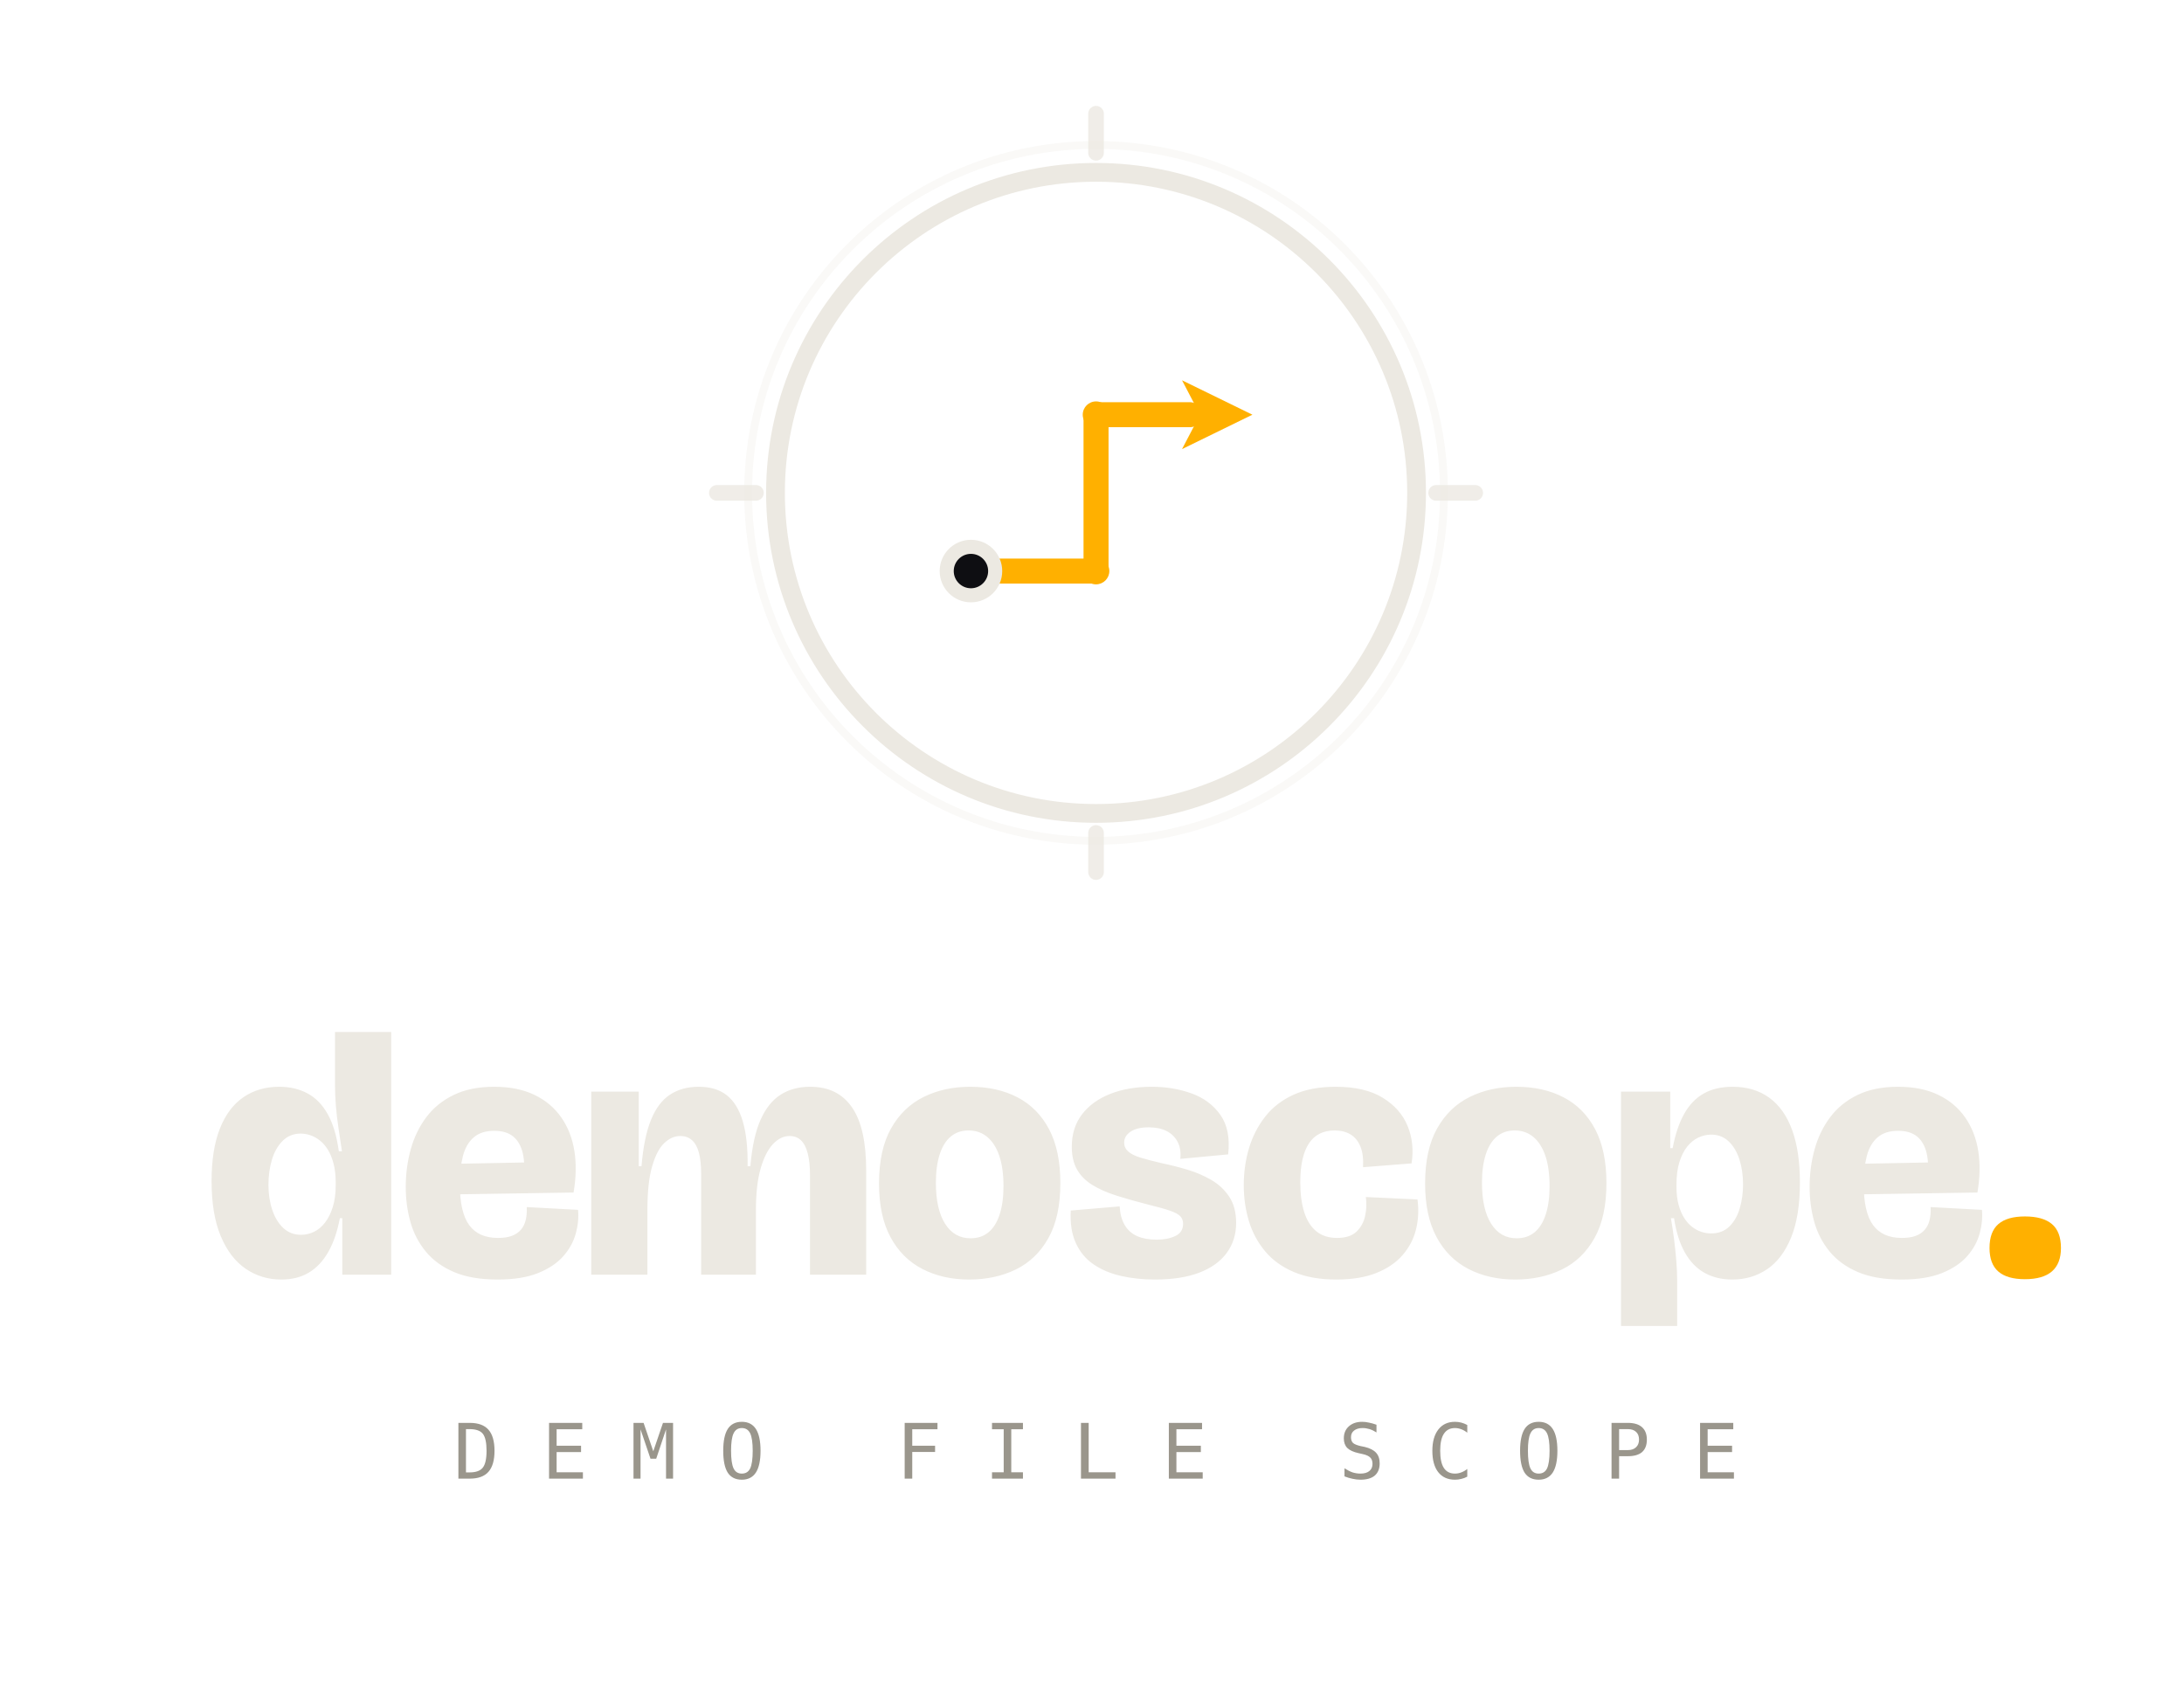
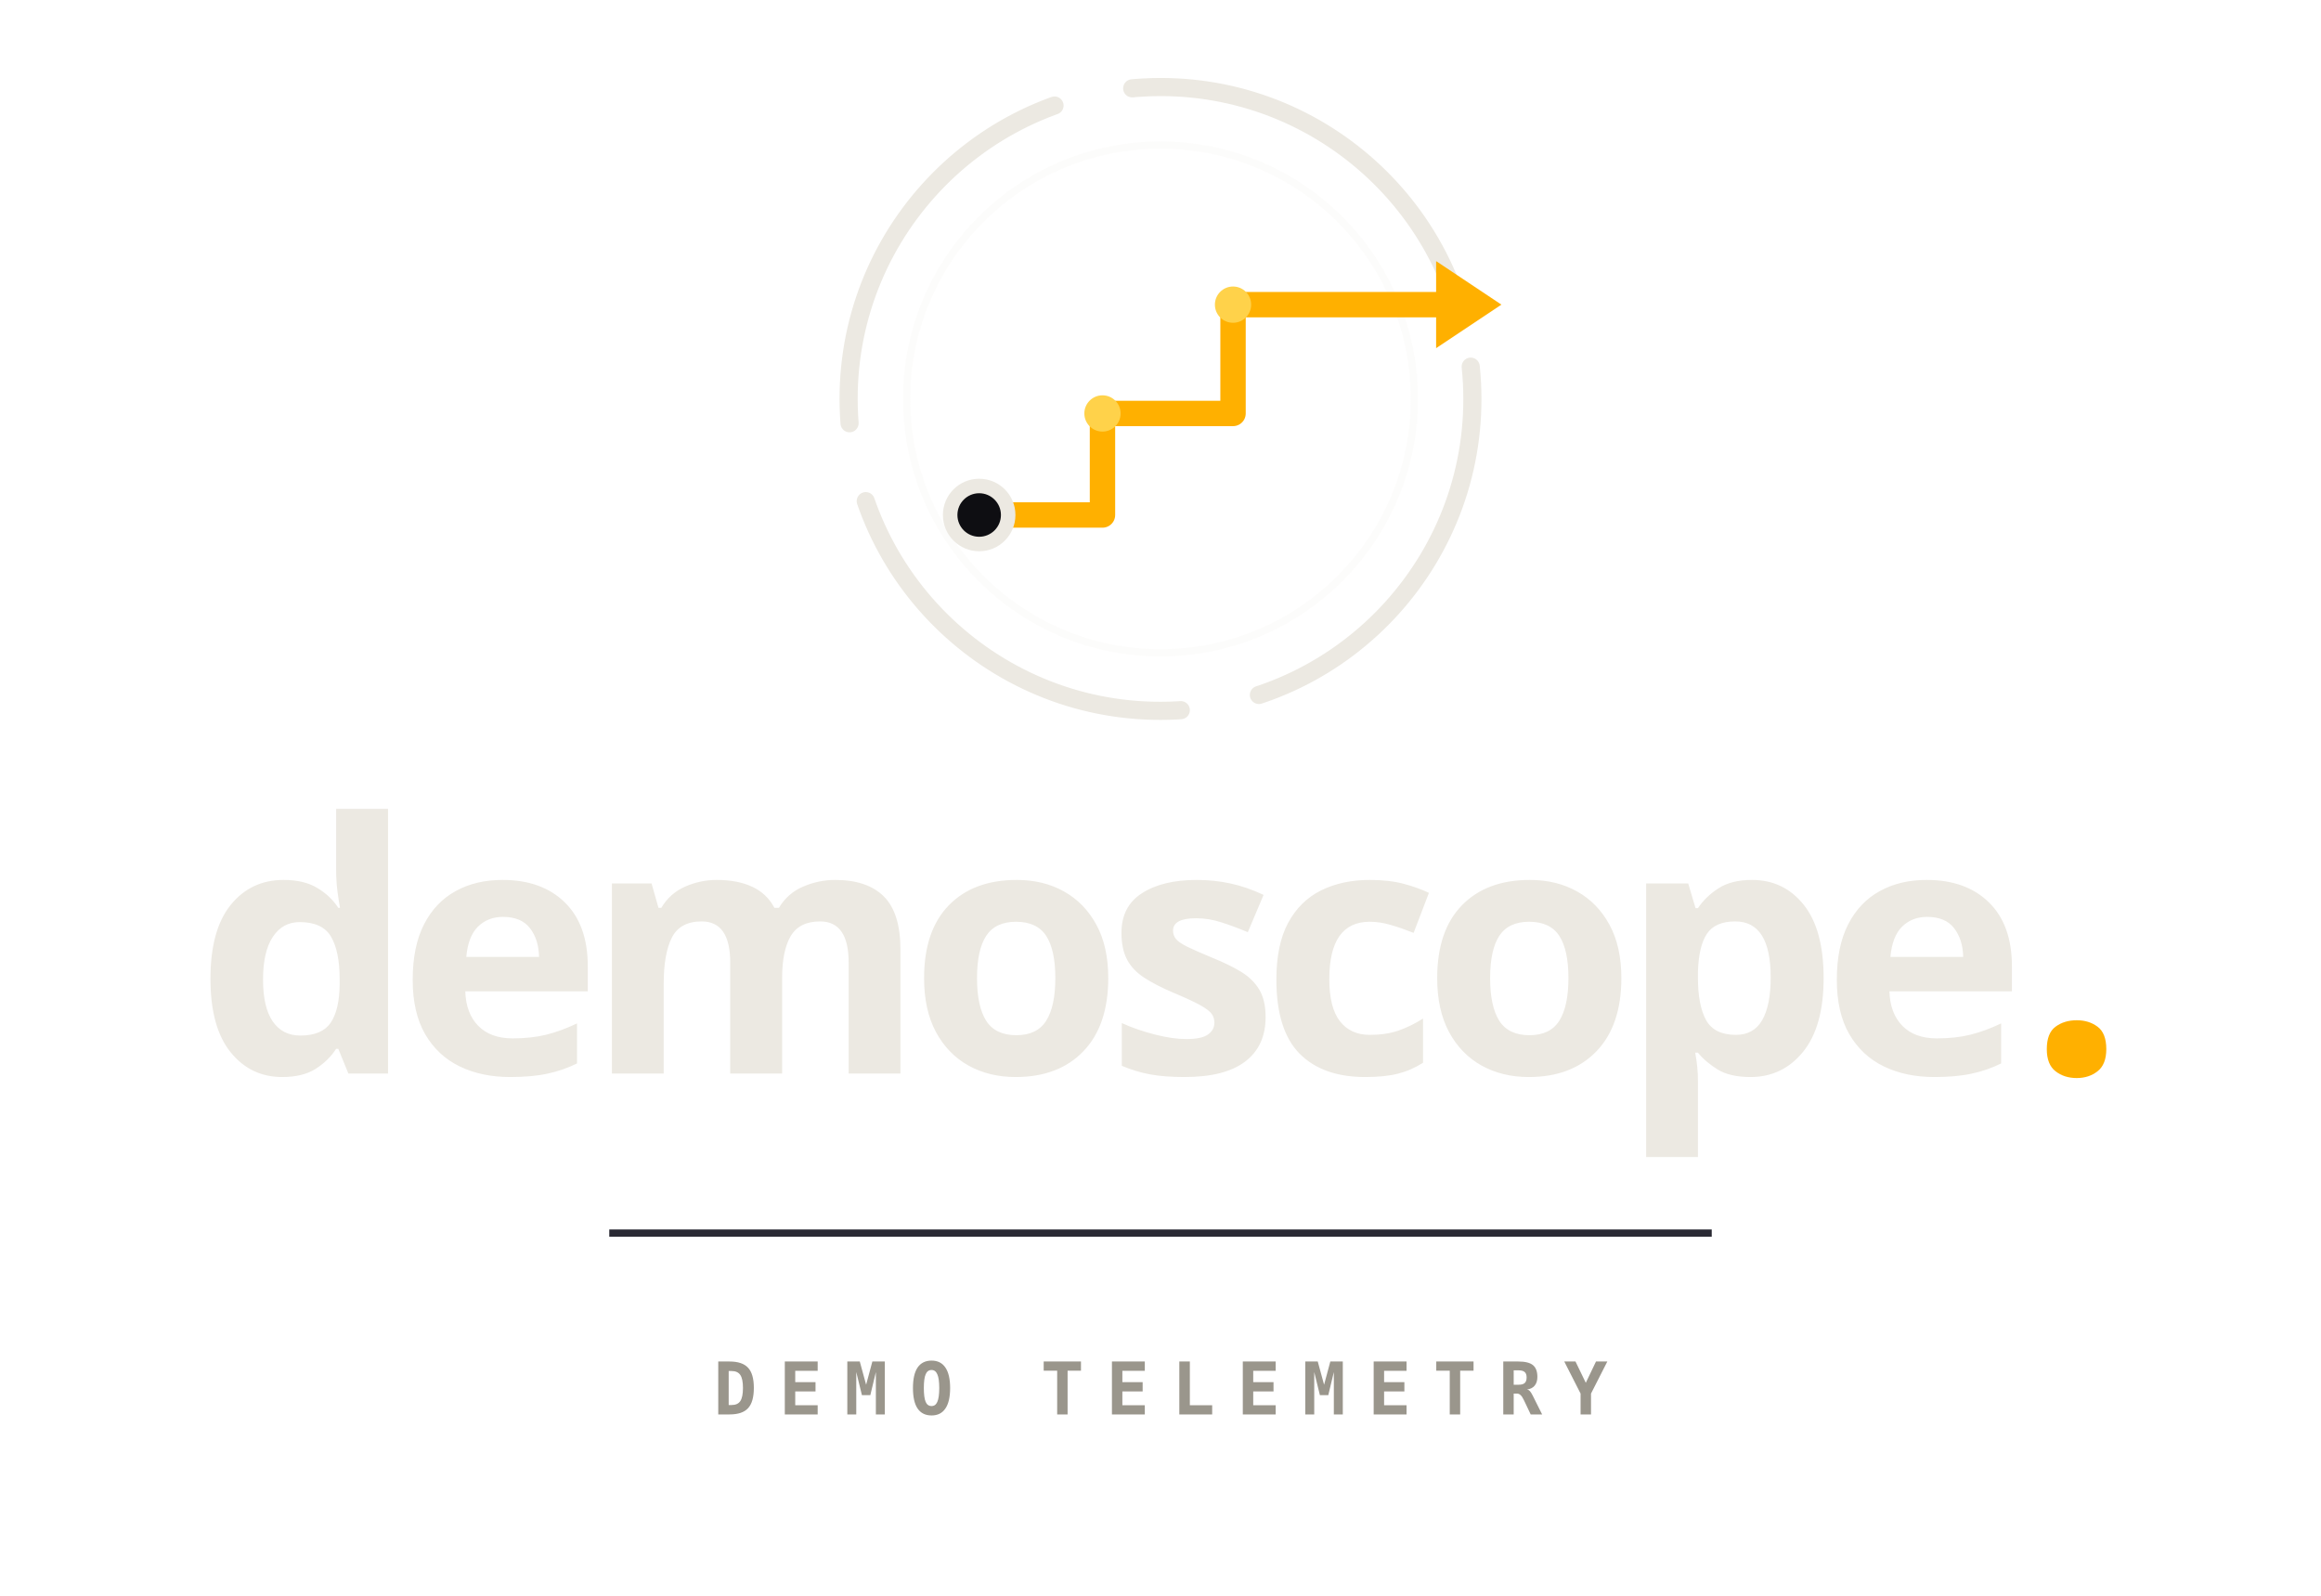
- <svg xmlns="http://www.w3.org/2000/svg" viewBox="0 0 257 200" width="257" height="200" role="img" aria-labelledby="t d">
-   <defs>
-     <clipPath id="apS">
-       <circle cx="50" cy="50" r="39.5" />
-     </clipPath>
-   </defs>
-   <g transform="translate(128.975,58) scale(0.92) translate(-50,-50)">
-     <circle cx="50" cy="50" r="41" fill="none" stroke="#ece9e2" stroke-width="2.4" />
-     <circle cx="50" cy="50" r="44.5" fill="none" stroke="#ece9e2" stroke-width="1" opacity="0.28" />
-     <g stroke="#ece9e2" stroke-width="2" stroke-linecap="round" opacity="0.8">
-       <line x1="50" y1="1.5" x2="50" y2="6.5" />
-       <line x1="50" y1="93.5" x2="50" y2="98.5" />
-       <line x1="1.5" y1="50" x2="6.5" y2="50" />
-       <line x1="93.5" y1="50" x2="98.5" y2="50" />
-     </g>
-     <g clip-path="url(#apS)">
-       <polyline points="34,60 50,60 50,40 62,40" fill="none" stroke="#ffb000" stroke-width="3.2" stroke-linejoin="round" stroke-linecap="round" />
-       <circle cx="50" cy="60" r="1.7" fill="#ffb000" />
-       <circle cx="50" cy="40" r="1.7" fill="#ffb000" />
-       <circle cx="34" cy="60" r="3.1" fill="#0e0e12" stroke="#ece9e2" stroke-width="1.8" />
-       <path d="M70,40 L61,35.6 L63.3,40 L61,44.4 Z" fill="#ffb000" />
-     </g>
+ <svg xmlns="http://www.w3.org/2000/svg" viewBox="0 0 320 220" role="img" aria-labelledby="title desc">
+   <g transform="translate(110 5)">
+     <circle cx="50" cy="50" r="43" fill="none" stroke="#ece9e2" stroke-width="2.5" stroke-linecap="round" stroke-dasharray="56 11" transform="rotate(-3 50 50)" />
+     <circle cx="50" cy="50" r="35" fill="none" stroke="#ece9e2" opacity=".14" />
+     <path d="M25 66H42V52H60V37H91" fill="none" stroke="#ffb000" stroke-width="3.5" stroke-linecap="round" stroke-linejoin="round" />
+     <circle cx="25" cy="66" r="4" fill="#0e0e12" stroke="#ece9e2" stroke-width="2" />
+     <circle cx="42" cy="52" r="2.5" fill="#ffd24a" />
+     <circle cx="60" cy="37" r="2.5" fill="#ffd24a" />
+     <path d="m88 31 9 6-9 6z" fill="#ffb000" />
  </g>
-   <g transform="translate(24.0,150) scale(0.34)">
-     <path d="M26.76 1.68Q19.92 1.68 14.46 -2.04Q9.0 -5.76 5.82 -13.32Q2.64 -20.88 2.64 -32.4Q2.64 -43.32 5.52 -50.58Q8.4 -57.84 13.68 -61.44Q18.96 -65.04 26.04 -65.04Q31.56 -65.04 35.82 -62.76Q40.08 -60.48 42.84 -55.56Q45.6 -50.64 46.68 -42.72H47.76Q47.16 -46.8 46.56 -50.76Q45.96 -54.72 45.66 -58.44Q45.36 -62.16 45.36 -65.4V-84.0H64.8V-22.32V0.0H47.88V-19.56H47.04Q45.72 -12.6 43.02 -7.86Q40.32 -3.12 36.3 -0.72Q32.28 1.68 26.76 1.68ZM33.6 -13.8Q35.88 -13.8 38.04 -14.82Q40.2 -15.84 41.88 -18.0Q43.56 -20.16 44.58 -23.4Q45.6 -26.64 45.6 -31.08V-31.92Q45.6 -35.52 44.88 -38.34Q44.16 -41.16 42.96 -43.14Q41.76 -45.12 40.2 -46.38Q38.64 -47.64 36.9 -48.24Q35.16 -48.84 33.48 -48.84Q29.76 -48.84 27.24 -46.32Q24.72 -43.8 23.52 -39.78Q22.32 -35.76 22.32 -31.08Q22.32 -26.4 23.64 -22.44Q24.96 -18.48 27.48 -16.14Q30.0 -13.8 33.6 -13.8Z M101.64 1.68Q92.64 1.68 86.58 -0.9Q80.52 -3.48 76.8 -7.98Q73.08 -12.48 71.46 -18.24Q69.84 -24.0 69.84 -30.36Q69.84 -37.2 71.58 -43.44Q73.32 -49.68 76.98 -54.54Q80.64 -59.4 86.46 -62.22Q92.28 -65.04 100.44 -65.04Q108.6 -65.04 114.42 -62.22Q120.24 -59.4 123.72 -54.36Q127.2 -49.32 128.22 -42.72Q129.24 -36.12 127.92 -28.44L81.96 -27.72V-38.28L113.04 -38.88L110.52 -32.76Q111.24 -38.28 110.34 -42.06Q109.44 -45.84 107.04 -47.82Q104.64 -49.8 100.44 -49.8Q96.0 -49.8 93.36 -47.52Q90.72 -45.24 89.64 -41.1Q88.56 -36.96 88.56 -31.32Q88.56 -21.6 91.8 -17.16Q95.04 -12.72 101.76 -12.72Q104.64 -12.72 106.56 -13.44Q108.48 -14.16 109.68 -15.54Q110.88 -16.92 111.36 -18.9Q111.84 -20.88 111.72 -23.4L129.48 -22.44Q129.84 -18.48 128.7 -14.28Q127.56 -10.08 124.44 -6.48Q121.32 -2.88 115.74 -0.6Q110.16 1.68 101.64 1.68Z M134.04 0.0V-35.16V-63.36H150.48V-37.56H151.44Q152.28 -47.64 154.74 -53.64Q157.2 -59.64 161.34 -62.34Q165.48 -65.04 171.24 -65.04Q177.24 -65.04 180.96 -62.1Q184.68 -59.16 186.48 -53.1Q188.28 -47.04 188.16 -37.56H189.12Q189.96 -47.52 192.6 -53.52Q195.24 -59.52 199.56 -62.28Q203.88 -65.04 209.76 -65.04Q214.68 -65.04 218.28 -63.24Q221.88 -61.44 224.34 -57.84Q226.8 -54.24 228.0 -48.78Q229.2 -43.32 229.2 -36.0V0.0H209.76V-34.32Q209.76 -38.88 208.98 -41.94Q208.2 -45.0 206.64 -46.5Q205.08 -48.0 202.68 -48.0Q199.56 -48.0 196.92 -45.18Q194.28 -42.36 192.66 -36.72Q191.04 -31.08 191.04 -22.44V0.0H172.08V-34.8Q172.08 -39.36 171.3 -42.24Q170.52 -45.12 168.9 -46.56Q167.28 -48.0 164.88 -48.0Q161.88 -48.0 159.3 -45.54Q156.72 -43.08 155.1 -37.44Q153.48 -31.8 153.48 -22.44V0.0Z M264.84 1.68Q255.72 1.68 248.64 -1.98Q241.56 -5.64 237.6 -13.02Q233.64 -20.4 233.64 -31.56Q233.64 -43.2 237.78 -50.58Q241.92 -57.96 249.06 -61.5Q256.2 -65.04 265.2 -65.04Q274.56 -65.04 281.58 -61.38Q288.6 -57.72 292.5 -50.34Q296.4 -42.96 296.4 -31.68Q296.4 -20.04 292.26 -12.66Q288.12 -5.28 280.98 -1.8Q273.84 1.68 264.84 1.68ZM265.32 -12.6Q269.04 -12.6 271.56 -14.7Q274.08 -16.8 275.4 -20.88Q276.72 -24.96 276.72 -30.6Q276.72 -36.84 275.28 -41.1Q273.84 -45.36 271.14 -47.64Q268.44 -49.92 264.6 -49.92Q261.0 -49.92 258.48 -47.82Q255.96 -45.72 254.64 -41.64Q253.32 -37.56 253.32 -31.8Q253.32 -22.68 256.5 -17.64Q259.68 -12.6 265.32 -12.6Z M329.16 1.68Q322.8 1.68 317.34 0.42Q311.88 -0.84 307.86 -3.6Q303.84 -6.36 301.74 -10.98Q299.64 -15.6 300.0 -22.2L316.92 -23.64Q317.16 -19.68 318.72 -17.1Q320.28 -14.52 323.04 -13.32Q325.8 -12.12 329.76 -12.12Q333.48 -12.12 336.18 -13.38Q338.88 -14.64 338.88 -17.64Q338.88 -19.2 337.92 -20.22Q336.96 -21.24 334.38 -22.14Q331.8 -23.04 326.88 -24.24Q320.76 -25.8 315.84 -27.36Q310.92 -28.92 307.44 -31.08Q303.96 -33.24 302.16 -36.42Q300.36 -39.6 300.36 -44.28Q300.36 -50.88 303.9 -55.5Q307.44 -60.12 313.68 -62.58Q319.92 -65.04 328.08 -65.04Q335.4 -65.04 341.76 -62.76Q348.12 -60.48 351.78 -55.32Q355.44 -50.16 354.48 -41.64L337.92 -40.08Q338.28 -43.56 336.96 -46.02Q335.64 -48.48 333.12 -49.74Q330.6 -51.0 327.0 -51.0Q322.92 -51.0 320.7 -49.5Q318.48 -48.0 318.48 -45.72Q318.48 -43.92 319.86 -42.66Q321.24 -41.4 324.18 -40.5Q327.12 -39.6 331.8 -38.52Q335.88 -37.68 340.32 -36.36Q344.76 -35.04 348.6 -32.82Q352.44 -30.6 354.84 -27.0Q357.24 -23.4 357.24 -17.88Q357.24 -12.0 354.0 -7.56Q350.76 -3.12 344.52 -0.72Q338.28 1.68 329.16 1.68Z M391.92 1.68Q383.4 1.68 377.28 -0.9Q371.16 -3.48 367.32 -8.04Q363.48 -12.6 361.68 -18.48Q359.88 -24.36 359.88 -30.96Q359.88 -37.68 361.68 -43.74Q363.48 -49.8 367.26 -54.66Q371.04 -59.52 377.1 -62.28Q383.16 -65.04 391.68 -65.04Q401.76 -65.04 407.94 -61.26Q414.12 -57.48 416.58 -51.48Q419.04 -45.48 417.96 -38.52L401.16 -37.2Q401.4 -41.52 400.26 -44.34Q399.12 -47.16 396.84 -48.54Q394.56 -49.92 391.32 -49.92Q388.44 -49.92 386.22 -48.84Q384.0 -47.76 382.5 -45.54Q381.0 -43.32 380.22 -39.96Q379.44 -36.6 379.44 -31.92Q379.44 -25.92 380.82 -21.6Q382.2 -17.28 385.02 -15.0Q387.84 -12.72 392.16 -12.72Q396.6 -12.72 398.88 -14.88Q401.16 -17.04 401.88 -20.34Q402.6 -23.64 402.12 -26.88L420.0 -26.04Q420.72 -20.76 419.52 -15.78Q418.32 -10.8 414.9 -6.84Q411.48 -2.88 405.78 -0.6Q400.08 1.68 391.92 1.68Z M453.84 1.68Q444.72 1.68 437.64 -1.98Q430.56 -5.64 426.6 -13.02Q422.64 -20.4 422.64 -31.56Q422.64 -43.2 426.78 -50.58Q430.92 -57.96 438.06 -61.5Q445.2 -65.04 454.2 -65.04Q463.56 -65.04 470.58 -61.38Q477.6 -57.72 481.5 -50.34Q485.4 -42.96 485.4 -31.68Q485.4 -20.04 481.26 -12.66Q477.12 -5.28 469.98 -1.8Q462.84 1.68 453.84 1.68ZM454.32 -12.6Q458.04 -12.6 460.56 -14.7Q463.08 -16.8 464.4 -20.88Q465.72 -24.96 465.72 -30.6Q465.72 -36.84 464.28 -41.1Q462.84 -45.36 460.14 -47.64Q457.44 -49.92 453.6 -49.92Q450.0 -49.92 447.48 -47.82Q444.96 -45.72 443.64 -41.64Q442.32 -37.56 442.32 -31.8Q442.32 -22.68 445.5 -17.64Q448.68 -12.6 454.32 -12.6Z M490.44 17.76V-40.8V-63.36H507.48V-43.8H508.32Q509.64 -50.88 512.28 -55.62Q514.92 -60.36 519.06 -62.7Q523.2 -65.04 529.08 -65.04Q536.52 -65.04 541.74 -61.26Q546.96 -57.48 549.66 -50.1Q552.36 -42.72 552.36 -31.92Q552.36 -20.28 549.3 -12.84Q546.24 -5.4 540.96 -1.86Q535.68 1.68 528.96 1.68Q523.56 1.68 519.42 -0.6Q515.28 -2.88 512.58 -7.62Q509.88 -12.36 508.8 -19.56H507.72Q508.32 -16.08 508.8 -12.3Q509.28 -8.52 509.58 -4.86Q509.88 -1.2 509.88 2.16V17.76ZM521.64 -14.28Q525.48 -14.28 527.94 -16.68Q530.4 -19.08 531.54 -22.98Q532.68 -26.88 532.68 -31.2Q532.68 -36.0 531.42 -39.9Q530.16 -43.8 527.7 -46.14Q525.24 -48.48 521.64 -48.48Q519.36 -48.48 517.2 -47.46Q515.04 -46.44 513.36 -44.34Q511.68 -42.24 510.66 -39.0Q509.64 -35.76 509.64 -31.2V-30.48Q509.64 -26.88 510.36 -24.24Q511.08 -21.6 512.28 -19.68Q513.48 -17.76 515.04 -16.56Q516.6 -15.36 518.28 -14.82Q519.96 -14.28 521.64 -14.28Z M587.52 1.68Q578.52 1.68 572.46 -0.9Q566.4 -3.48 562.68 -7.98Q558.96 -12.48 557.34 -18.24Q555.72 -24.0 555.72 -30.36Q555.72 -37.2 557.46 -43.44Q559.2 -49.68 562.86 -54.54Q566.52 -59.4 572.34 -62.22Q578.16 -65.04 586.32 -65.04Q594.48 -65.04 600.3 -62.22Q606.12 -59.4 609.6 -54.36Q613.08 -49.32 614.1 -42.72Q615.12 -36.12 613.8 -28.44L567.84 -27.72V-38.28L598.92 -38.88L596.4 -32.76Q597.12 -38.28 596.22 -42.06Q595.32 -45.84 592.92 -47.82Q590.52 -49.8 586.32 -49.8Q581.88 -49.8 579.24 -47.52Q576.6 -45.24 575.52 -41.1Q574.44 -36.96 574.44 -31.32Q574.44 -21.6 577.68 -17.16Q580.92 -12.72 587.64 -12.72Q590.52 -12.72 592.44 -13.44Q594.36 -14.16 595.56 -15.54Q596.76 -16.92 597.24 -18.9Q597.72 -20.88 597.6 -23.4L615.36 -22.44Q615.72 -18.48 614.58 -14.28Q613.44 -10.08 610.32 -6.48Q607.2 -2.88 601.62 -0.6Q596.04 1.68 587.52 1.68Z" fill="#ece9e2" />
-   </g>
-   <g transform="translate(233.3,150) scale(0.34)">
-     <path d="M14.64 1.56Q8.52 1.56 5.46 -1.08Q2.4 -3.72 2.4 -9.24Q2.4 -14.88 5.46 -17.52Q8.52 -20.16 14.64 -20.16Q20.88 -20.16 24.0 -17.52Q27.12 -14.88 27.12 -9.24Q27.12 1.56 14.64 1.56Z" fill="#ffb000" />
-   </g>
-   <text x="128.975" y="174" text-anchor="middle" font-family="ui-monospace,Menlo,monospace" font-size="9" letter-spacing="5" fill="#9a968c">DEMO FILE SCOPE</text>
+   <text x="160" y="148" text-anchor="middle" fill="#ece9e2" font-family="Bricolage Grotesque, Arial Rounded MT Bold, Segoe UI, sans-serif" font-size="48" font-weight="800" letter-spacing="-2.5">demoscope<tspan fill="#ffb000">.</tspan>
+   </text>
+   <path d="M84 170h152" stroke="#2a2a34" />
+   <text x="160" y="195" text-anchor="middle" fill="#9a968c" font-family="IBM Plex Mono, Menlo, monospace" font-size="10" font-weight="600" letter-spacing="3">DEMO TELEMETRY</text>
</svg>
